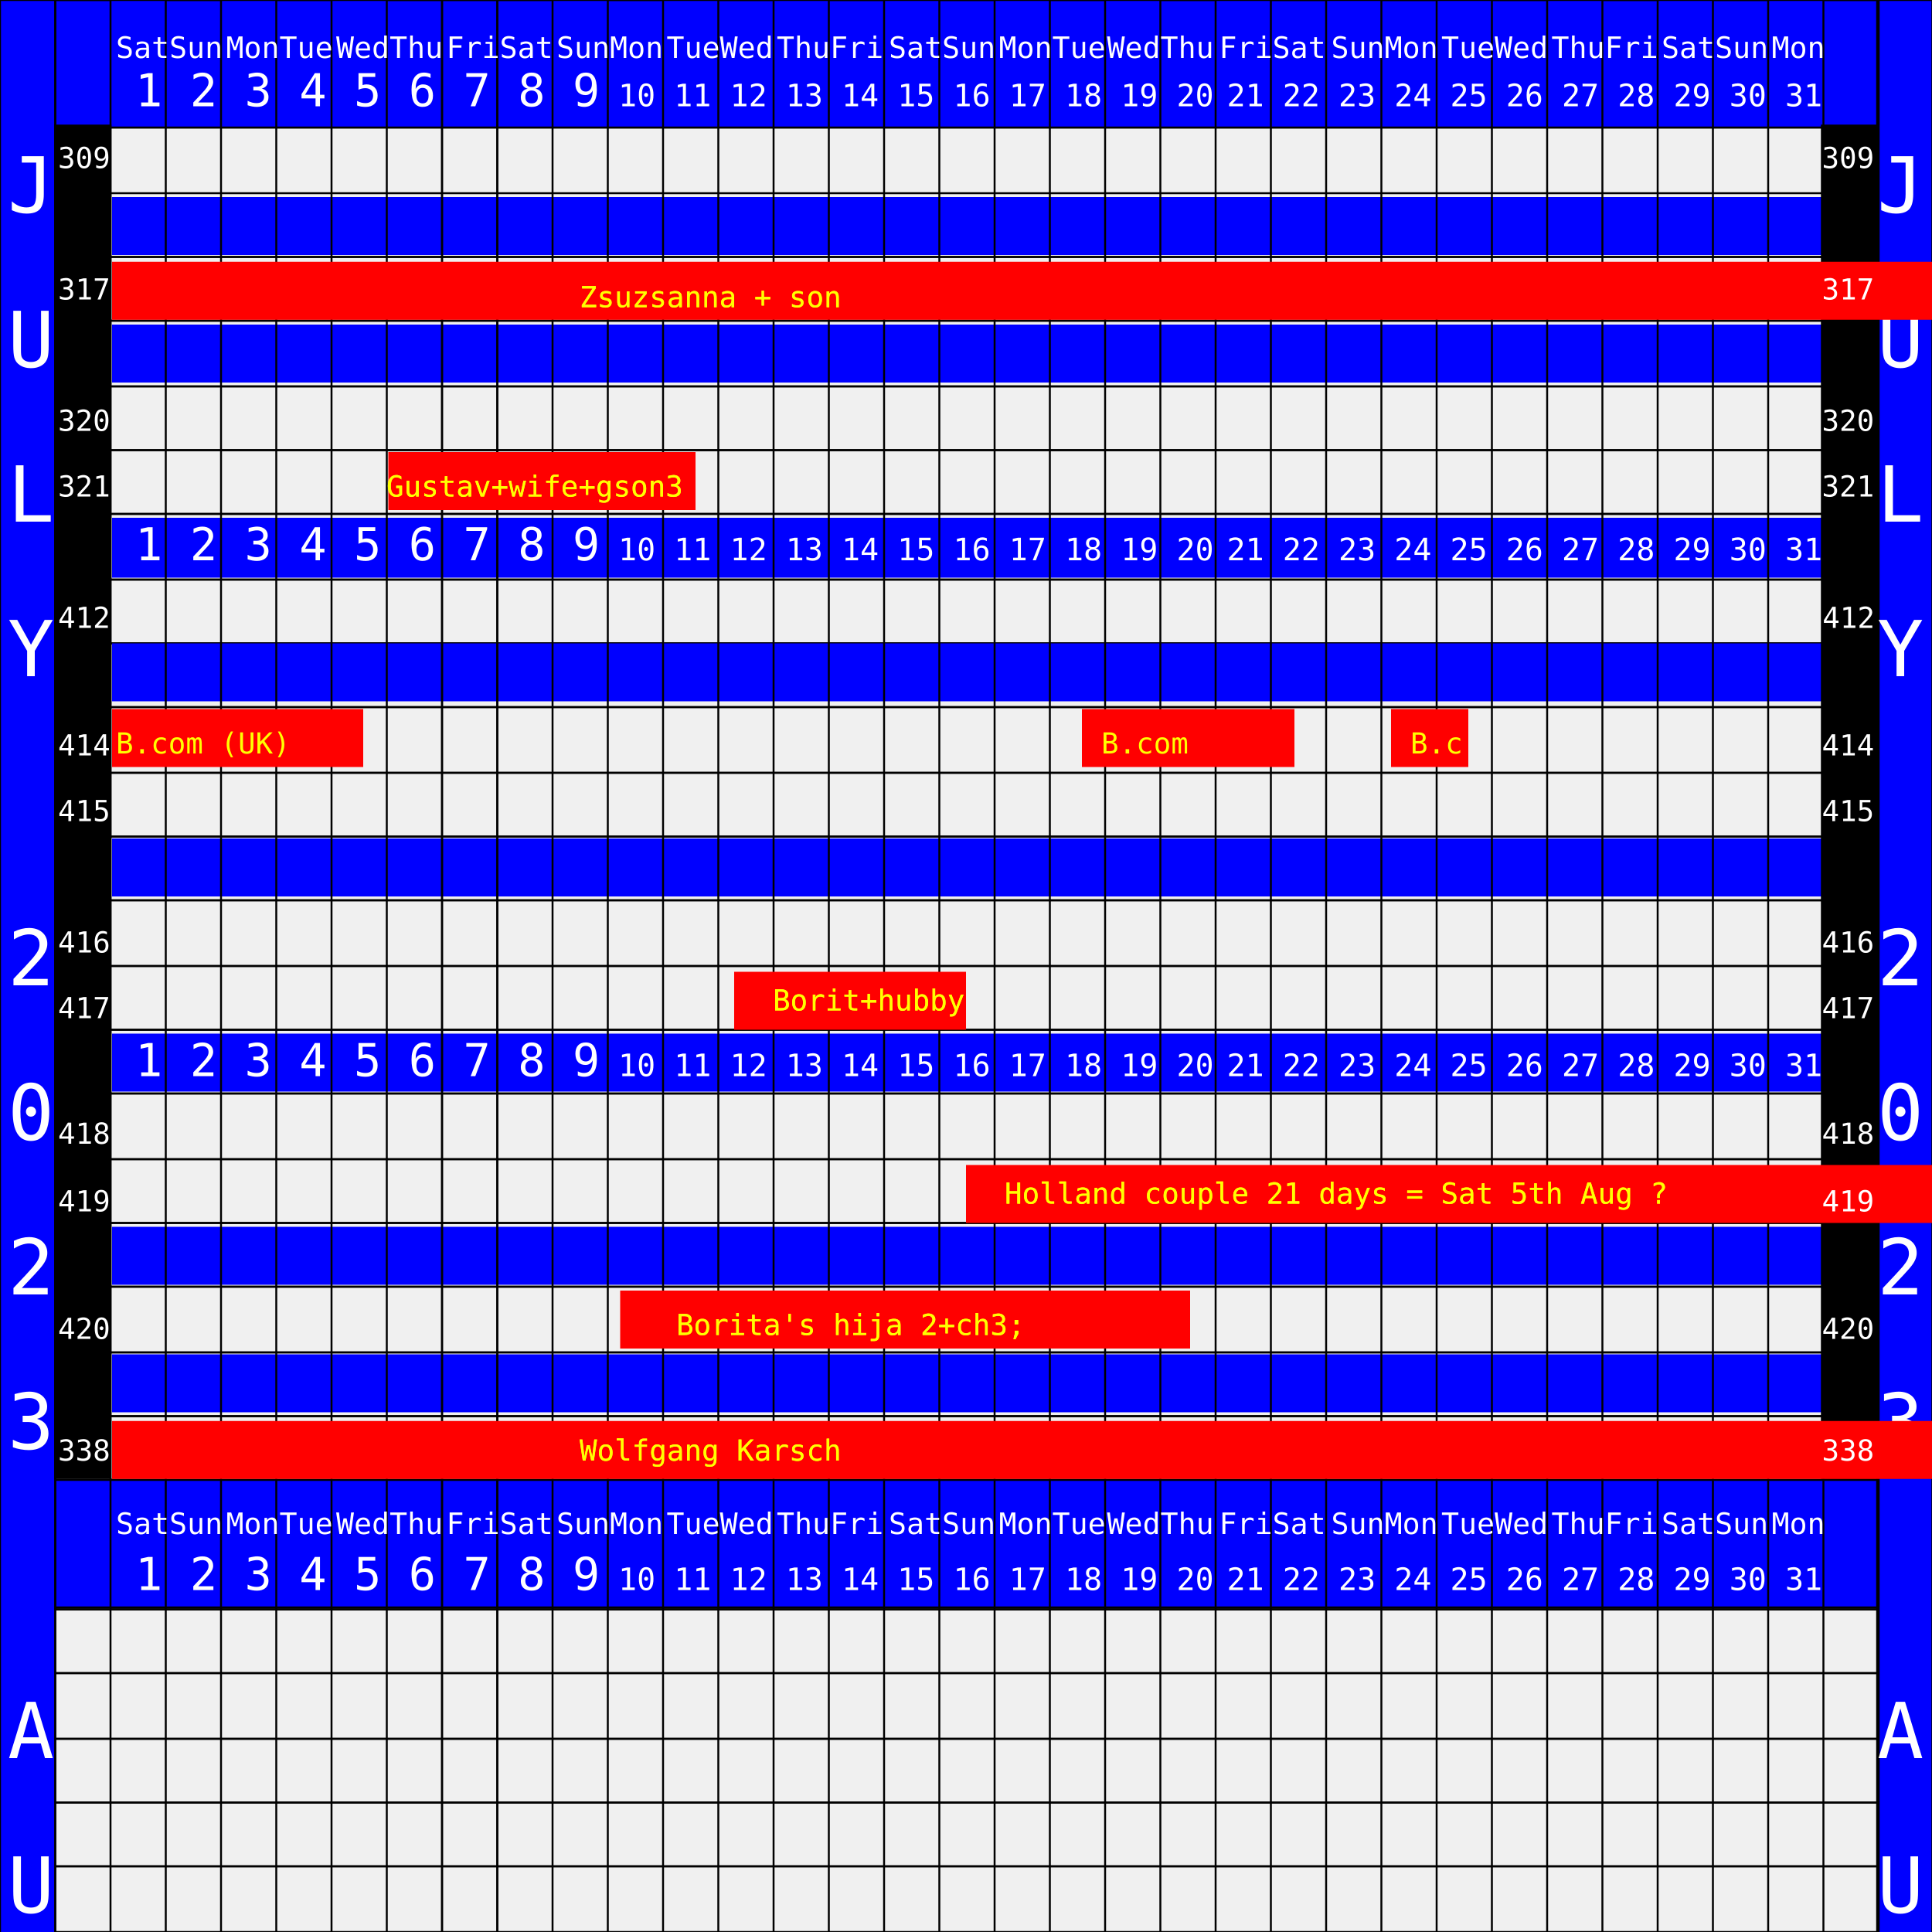
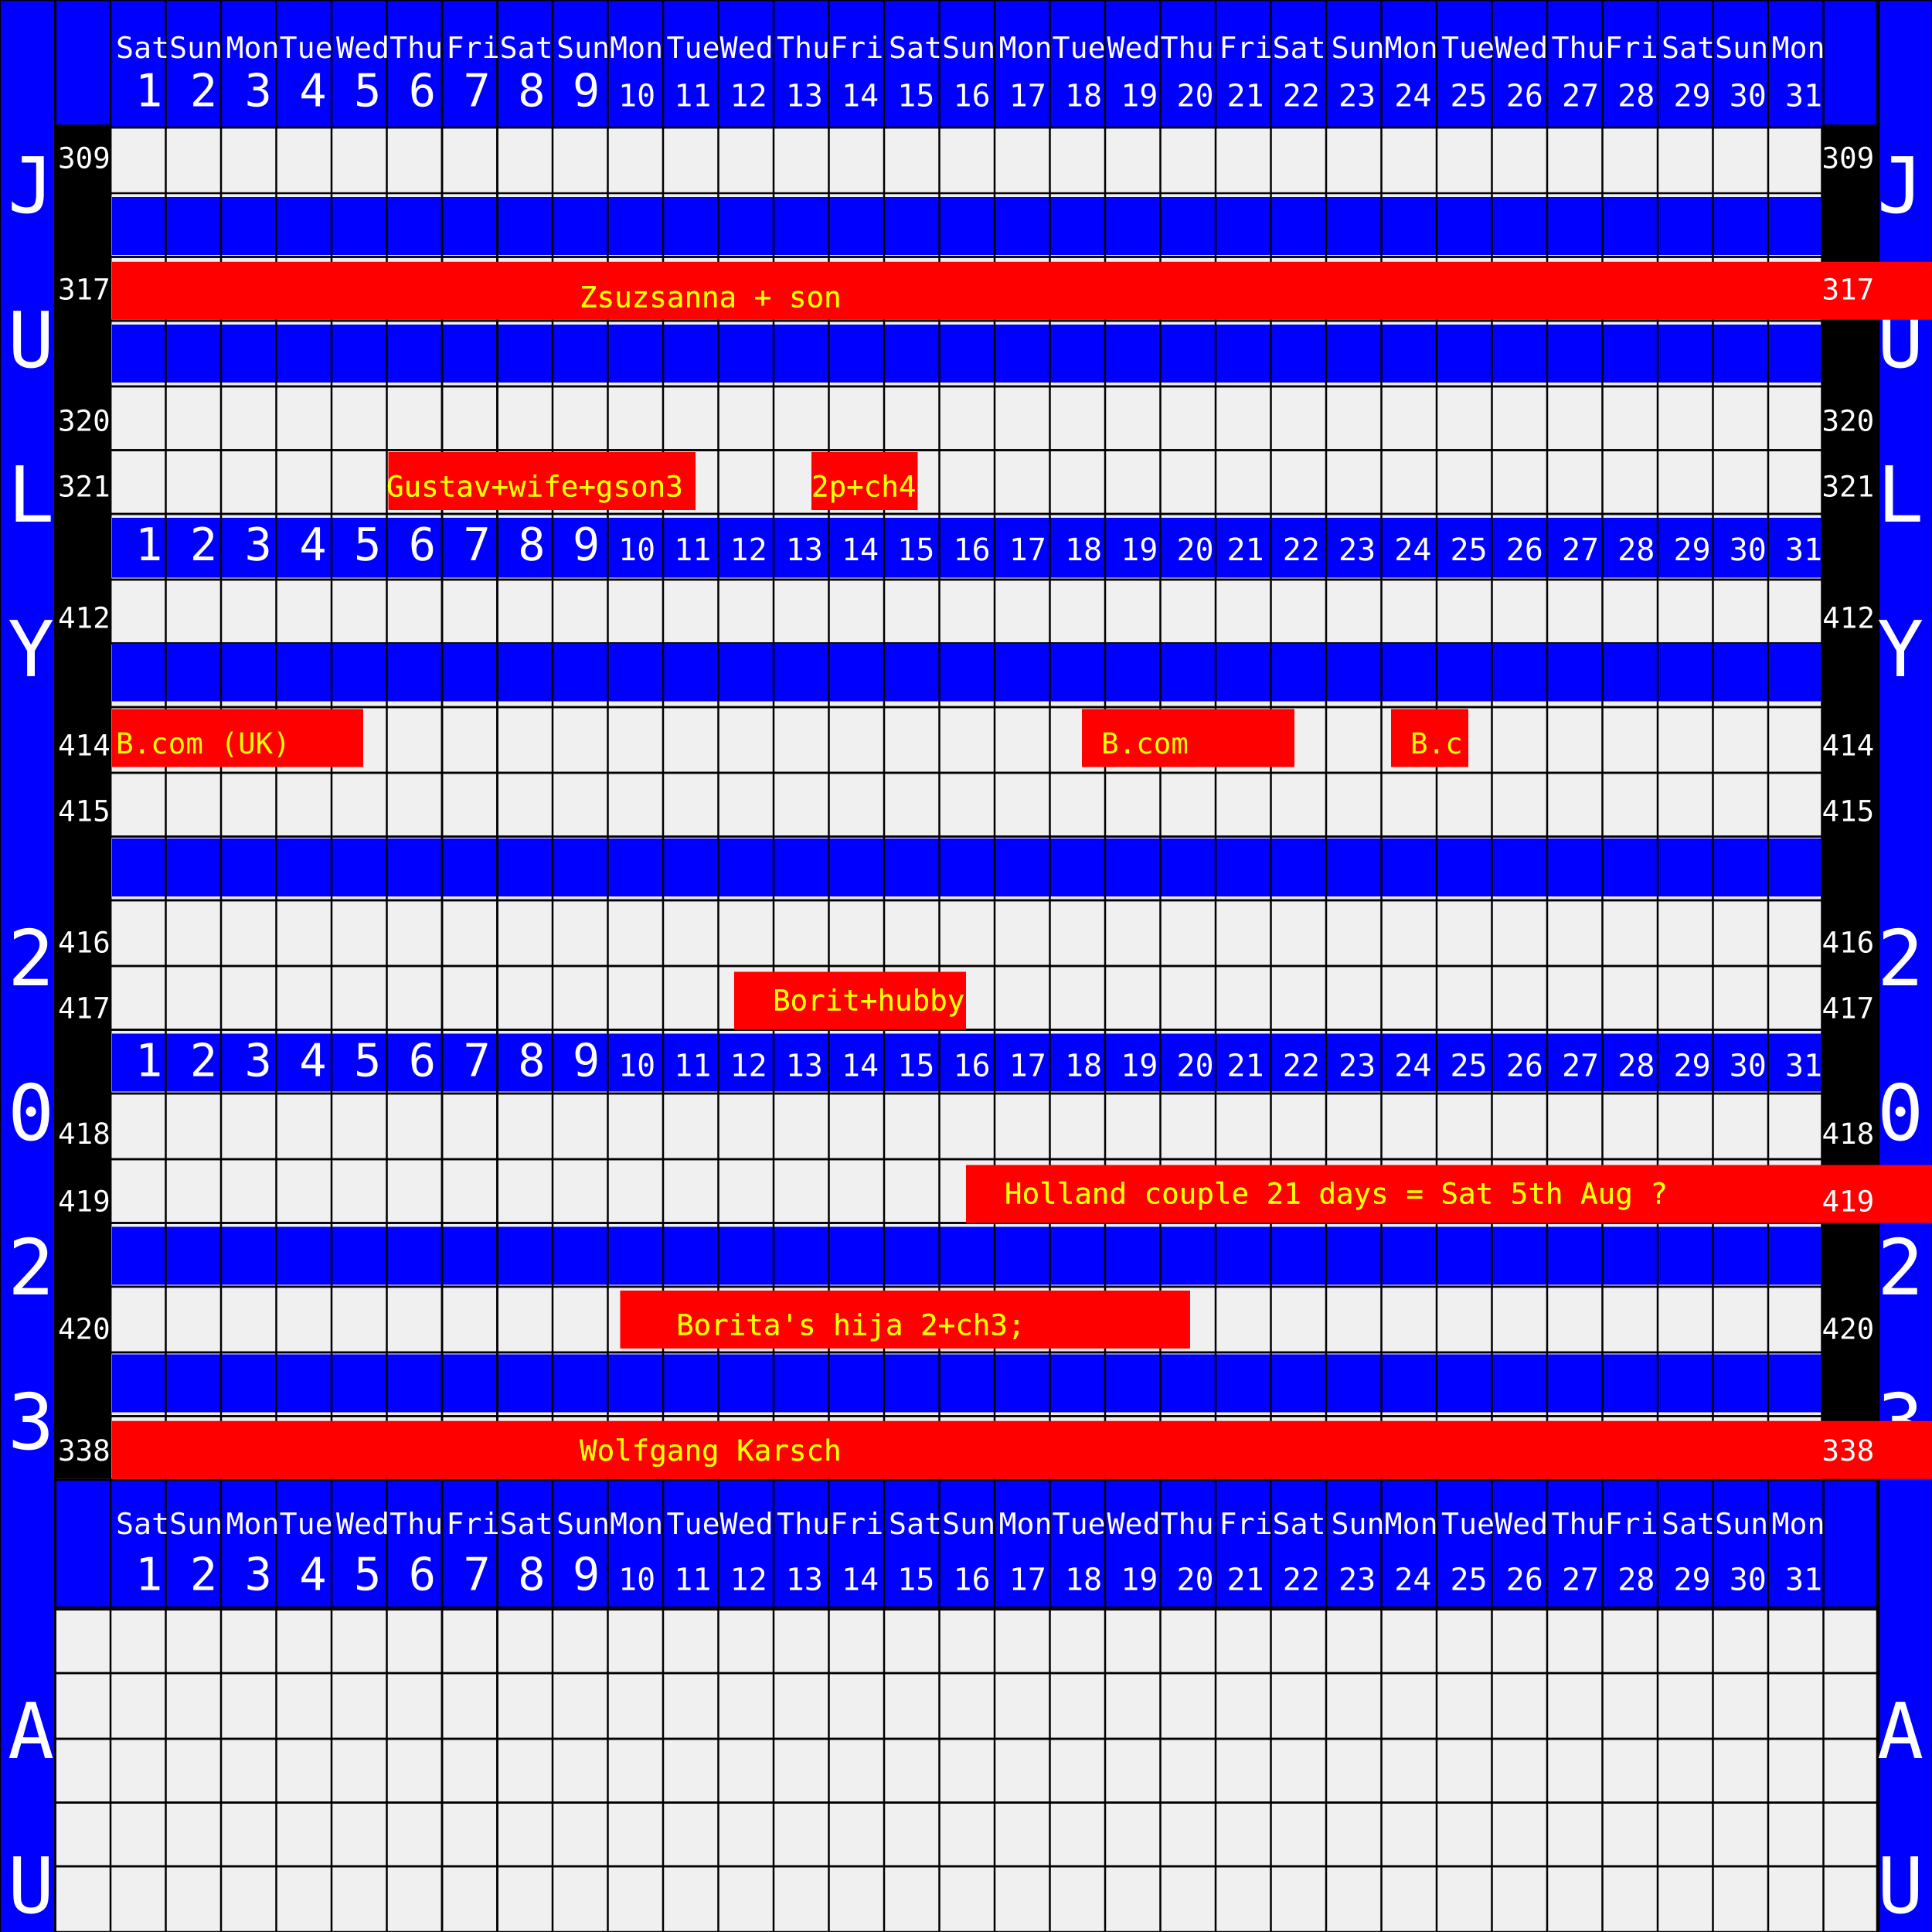
<svg xmlns="http://www.w3.org/2000/svg" width="100%" height="100%" position="absolute" top="0" left="0" viewBox="0 0 1000 1000" preserveAspectRatio="none">

/*  100  horizontals  */

<rect x="0" y="3.3%" width="1200%" height="10%" fill="none" stroke="black" />
  <rect x="0" y="6.6%" width="1200%" height="10%" fill="none" stroke="black" />
  <rect x="0" y="10.0%" width="1200%" height="10%" fill="none" stroke="black" />
  <rect x="0" y="13.3%" width="1200%" height="10%" fill="none" stroke="black" />
  <rect x="0" y="16.6%" width="1200%" height="10%" fill="none" stroke="black" />
  <rect x="0" y="20.0%" width="1200%" height="10%" fill="none" stroke="black" />
  <rect x="0" y="23.3%" width="1200%" height="10%" fill="none" stroke="black" />
  <rect x="0" y="26.6%" width="1200%" height="10%" fill="none" stroke="black" />
  <rect x="0" y="30.0%" width="1200%" height="10%" fill="none" stroke="black" />
  <rect x="0" y="33.3%" width="1200%" height="10%" fill="none" stroke="black" />
  <rect x="0" y="36.6%" width="1200%" height="10%" fill="none" stroke="black" />
  <rect x="0" y="40.0%" width="1200%" height="10%" fill="none" stroke="black" />
  <rect x="0" y="43.3%" width="1200%" height="10%" fill="none" stroke="black" />
  <rect x="0" y="46.6%" width="1200%" height="10%" fill="none" stroke="black" />
  <rect x="0" y="50.0%" width="1200%" height="10%" fill="none" stroke="black" />
  <rect x="0" y="53.3%" width="1200%" height="10%" fill="none" stroke="black" />
  <rect x="0" y="56.6%" width="1200%" height="10%" fill="none" stroke="black" />
  <rect x="0" y="60.0%" width="1200%" height="10%" fill="none" stroke="black" />
  <rect x="0" y="63.3%" width="1200%" height="10%" fill="none" stroke="black" />
  <rect x="0" y="66.6%" width="1200%" height="10%" fill="none" stroke="black" />
  <rect x="0" y="70.0%" width="1200%" height="10%" fill="none" stroke="black" />
  <rect x="0" y="73.3%" width="1200%" height="10%" fill="none" stroke="black" />
  <rect x="0" y="76.6%" width="1200%" height="10%" fill="none" stroke="black" />
  <rect x="0" y="80.0%" width="1200%" height="10%" fill="none" stroke="black" />
  <rect x="0" y="83.3%" width="1200%" height="10%" fill="none" stroke="black" />
  <rect x="0" y="86.6%" width="1200%" height="10%" fill="none" stroke="black" />
  <rect x="0" y="90.0%" width="1200%" height="10%" fill="none" stroke="black" />
  <rect x="0" y="93.3%" width="1200%" height="10%" fill="none" stroke="black" />
  <rect x="0" y="96.6%" width="1200%" height="10%" fill="none" stroke="black" />
  <rect x="0" y="0.00%" width="1200%" height="6.6%" fill="blue" stroke="black" />
  <rect x="0" y="76.6%" width="1200%" height="6.6%" fill="blue" stroke="black" />
  <rect x="5.8%" y="10.2%" width="1200%" height="3%" fill="blue" />
  <rect x="5.8%" y="16.8%" width="1200%" height="3%" fill="blue" />
  <rect x="5.8%" y="26.8%" width="1200%" height="3%" fill="blue" />
  <rect x="5.8%" y="26.9%" width="1200%" height="3%" fill="blue" />
  <rect x="5.8%" y="33.3%" width="1200%" height="3%" fill="blue" />
  <rect x="5.8%" y="43.4%" width="1200%" height="3%" fill="blue" />
  <rect x="5.8%" y="53.5%" width="1200%" height="3%" fill="blue" />
  <rect x="5.8%" y="63.5%" width="1200%" height="3%" fill="blue" />
  <rect x="5.8%" y="70.1%" width="1200%" height="3%" fill="blue" />



/*  57.2  verticals  */

<rect x="0.000%" y="0.0%" width="2.86%" height="1200%" fill="blue" stroke="black" />
  <rect x="2.860%" y="6.5%" width="2.86%" height="70.0%" fill="black" stroke="black" />
  <rect x="94.30%" y="6.5%" width="2.86%" height="70.0%" fill="black" stroke="black" />
  <rect x="97.16%" y="0.0%" width="2.86%" height="1200%" fill="blue" stroke="black" />
  <rect x="2.860%" y="0" width="2.86%" height="1200%" fill="none" stroke="black" />
  <rect x="8.580%" y="0" width="2.86%" height="1200%" fill="none" stroke="black" />
  <rect x="14.30%" y="0" width="2.86%" height="1200%" fill="none" stroke="black" />
  <rect x="20.02%" y="0" width="2.86%" height="1200%" fill="none" stroke="black" />
  <rect x="22.88%" y="0" width="2.86%" height="1200%" fill="none" stroke="black" />
  <rect x="25.74%" y="0" width="2.86%" height="1200%" fill="none" stroke="black" />
  <rect x="31.46%" y="0" width="2.86%" height="1200%" fill="none" stroke="black" />
  <rect x="37.18%" y="0" width="2.86%" height="1200%" fill="none" stroke="black" />
  <rect x="42.90%" y="0" width="2.86%" height="1200%" fill="none" stroke="black" />
  <rect x="48.62%" y="0" width="2.86%" height="1200%" fill="none" stroke="black" />
  <rect x="54.34%" y="0" width="2.86%" height="1200%" fill="none" stroke="black" />
  <rect x="60.06%" y="0" width="2.86%" height="1200%" fill="none" stroke="black" />
  <rect x="65.78%" y="0" width="2.86%" height="1200%" fill="none" stroke="black" />
  <rect x="71.50%" y="0" width="2.86%" height="1200%" fill="none" stroke="black" />
  <rect x="77.22%" y="0" width="2.86%" height="1200%" fill="none" stroke="black" />
  <rect x="82.94%" y="0" width="2.86%" height="1200%" fill="none" stroke="black" />
  <rect x="88.66%" y="0" width="2.86%" height="1200%" fill="none" stroke="black" />
  <rect x="94.38%" y="0" width="2.86%" height="1200%" fill="none" stroke="black" />
  <text font-family="Monospace" font-size="40" style="fill:white;">
    <tspan x="0.4%" y="11%">J</tspan>
    <tspan x="97.16%">J</tspan>
    <tspan x="0.4%" y="19%">U</tspan>
    <tspan x="97.16%">U</tspan>
    <tspan x="0.4%" y="27%">L</tspan>
    <tspan x="97.16%">L</tspan>
    <tspan x="0.4%" y="35%">Y</tspan>
    <tspan x="97.16%">Y</tspan>
    <tspan x="0.4%" y="51%">2</tspan>
    <tspan x="97.16%">2</tspan>
    <tspan x="0.4%" y="59%">0</tspan>
    <tspan x="97.16%">0</tspan>
    <tspan x="0.4%" y="67%">2</tspan>
    <tspan x="97.16%">2</tspan>
    <tspan x="0.4%" y="75%">3</tspan>
    <tspan x="97.16%">3</tspan>
    <tspan x="0.4%" y="91%">A</tspan>
    <tspan x="97.16%">A</tspan>
    <tspan x="0.4%" y="99%">U</tspan>
    <tspan x="97.16%">U</tspan>
  </text>


/*  red res strips  */
<rect x="5.8%" y="13.55%" width="100%" height="3%" fill="red" />
  <rect x="5.8%" y="36.7%" width="13%" height="3%" fill="red" />
  <rect x="56%" y="36.7%" width="11%" height="3%" fill="red" />
  <rect x="72%" y="36.7%" width="4%" height="3%" fill="red" />
  <rect x="38%" y="50.3%" width="12%" height="3%" fill="red" />
  <rect x="50%" y="60.3%" width="50%" height="3%" fill="red" />
  <rect x="20.1%" y="23.4%" width="15.9%" height="3%" fill="red" />
+   <rect x="42%" y="23.4%" width="5.5%" height="3%" fill="red" />
  <rect x="32.1%" y="66.8%" width="29.5%" height="3%" fill="red" />
  <rect x="5.8%" y="73.55%" width="100%" height="3%" fill="red" />

/*  white apt nos + yellow  res  text  */
<text font-family="Monospace" font-size="15" style="fill:white;">
    <tspan x="3%" y="8.7%">309</tspan>
    <tspan x="94.3%">309</tspan>
    <tspan x="3%" y="12.1%" />
    <tspan x="3%" y="15.5%">317</tspan>
    <tspan x="94.3%">317</tspan>
    <tspan x="30%" y="15.9%" fill="#ff0">Zsuzsanna + son</tspan>
    <tspan x="30%" y="15.9%" fill="#ff0">Zsuzsanna + son</tspan>
    <tspan x="3%" y="22.3%">320</tspan>
    <tspan x="94.3%">320</tspan>
    <tspan x="3%" y="25.7%">321</tspan>
    <tspan x="94.3%">321</tspan>
    <tspan x="20%" fill="#ff0">Gustav+wife+gson3</tspan>
    <tspan x="20%" fill="#ff0">Gustav+wife+gson3</tspan>
+     <tspan x="42%" fill="#ff0">2p+ch4</tspan>
+     <tspan x="42%" fill="#ff0">2p+ch4</tspan>
    <tspan x="3%" y="29.1%" fill="#ff0" />
    <tspan x="3%" y="32.5%">412</tspan>
    <tspan x="94.33%">412</tspan>
    <tspan x="3%" y="35.9%" />
    <tspan x="3%" y="39.1%">414</tspan>
    <tspan x="94.3%">414</tspan>
    <tspan x="6%" y="39%" fill="#ff0">B.com  (UK)</tspan>
    <tspan x="57%" y="39%" fill="#ff0">B.com</tspan>
    <tspan x="73%" y="39%" fill="#ff0">B.c</tspan>
    <tspan x="3%" y="42.5%">415</tspan>
    <tspan x="94.3%">415</tspan>
    <tspan x="3%" y="46.1%" />
    <tspan x="3%" y="49.3%">416</tspan>
    <tspan x="94.3%">416</tspan>
    <tspan x="3%" y="52.7%">417</tspan>
    <tspan x="94.3%">417</tspan>
    <tspan x="40%" y="52.3%" fill="#ff0">Borit+hubby</tspan>
    <tspan x="40%" y="52.3%" fill="#ff0">Borit+hubby</tspan>
    <tspan x="3%" y="59.2%">418</tspan>
    <tspan x="94.3%">418</tspan>
    <tspan x="3%" y="62.7%">419</tspan>
    <tspan x="94.3%">419</tspan>
    <tspan x="52%" y="62.3%" fill="#ff0">Holland couple  21 days = Sat 5th Aug ?</tspan>
    <tspan x="52%" y="62.3%" fill="#ff0">Holland couple  21 days = Sat 5th Aug ?</tspan>
    <tspan x="3%" y="69.3%">420</tspan>
    <tspan x="94.3%">420</tspan>
    <tspan x="35%" y="69.1%" fill="#ff0">Borita's hija 2+ch3;</tspan>
    <tspan x="35%" y="69.1%" fill="#ff0">Borita's hija 2+ch3;</tspan>
    <tspan x="3%" y="75.6%">338</tspan>
    <tspan x="94.3%">338</tspan>
    <tspan x="30%" y="75.6%" fill="#ff0">Wolfgang Karsch</tspan>
    <tspan x="30%" y="75.6%" fill="#ff0">Wolfgang Karsch</tspan>
  </text>


/*  DAYS  OF  THE  WEEK  +  1 to 31  */
<text font-family="Monospace" font-size="15.3" style="fill:white;">
    <tspan x="6.00%" y="3%">SatSun</tspan>
    <tspan x="6.00%" y="79.4%">SatSun</tspan>
    <tspan x="11.7%" y="3%">MonTue</tspan>
    <tspan x="11.7%" y="79.4%">MonTue</tspan>
    <tspan x="17.4%" y="3%">WedThu</tspan>
    <tspan x="17.4%" y="79.4%">WedThu</tspan>
    <tspan x="23.1%" y="3%">FriSat</tspan>
    <tspan x="23.1%" y="79.4%">FriSat</tspan>
    <tspan x="28.8%" y="3%">SunMon</tspan>
    <tspan x="28.8%" y="79.4%">SunMon</tspan>
    <tspan x="34.5%" y="3%">TueWed</tspan>
    <tspan x="34.5%" y="79.4%">TueWed</tspan>
    <tspan x="40.2%" y="3%">ThuFri</tspan>
    <tspan x="40.2%" y="79.4%">ThuFri</tspan>
    <tspan x="46.0%" y="3%">SatSun</tspan>
    <tspan x="46.0%" y="79.4%">SatSun</tspan>
    <tspan x="51.7%" y="3%">MonTue</tspan>
    <tspan x="51.7%" y="79.4%">MonTue</tspan>
    <tspan x="57.3%" y="3%">WedThu</tspan>
    <tspan x="57.3%" y="79.4%">WedThu</tspan>
    <tspan x="63.1%" y="3%">FriSat</tspan>
    <tspan x="63.1%" y="79.4%">FriSat</tspan>
    <tspan x="68.9%" y="3%">SunMon</tspan>
    <tspan x="68.9%" y="79.4%">SunMon</tspan>
    <tspan x="74.6%" y="3%">TueWed</tspan>
    <tspan x="74.6%" y="79.4%">TueWed</tspan>
    <tspan x="80.3%" y="3%">ThuFri</tspan>
    <tspan x="80.3%" y="79.4%">ThuFri</tspan>
    <tspan x="86.0%" y="3%">SatSun</tspan>
    <tspan x="86.0%" y="79.4%">SatSun</tspan>
    <tspan x="91.7%" y="3%">Mon</tspan>
    <tspan x="91.7%" y="79.4%">Mon</tspan>
  </text>
  <text font-family="Monospace" font-size="23.5" style="fill:white;">
    <tspan x="7.00%" y="5.5%">1 2 3 4 5 6 7 8 9</tspan>
    <tspan x="32.0%" y="5.5%" font-size="16">10 11 12 13 14 15 16 17 18 19 20</tspan>
    <tspan x="63.5%" y="5.5%" font-size="16">21 22 23 24 25 26 27 28 29 30 31</tspan>
  </text>
  <text font-family="Monospace" font-size="23.5" style="fill:white;">
    <tspan x="7.00%" y="29%">1 2 3 4 5 6 7 8 9</tspan>
    <tspan x="32.0%" y="29%" font-size="16">10 11 12 13 14 15 16 17 18 19 20</tspan>
    <tspan x="63.5%" y="29%" font-size="16">21 22 23 24 25 26 27 28 29 30 31</tspan>
  </text>
  <text font-family="Monospace" font-size="23.5" style="fill:white;">
    <tspan x="7.00%" y="55.7%">1 2 3 4 5 6 7 8 9</tspan>
    <tspan x="32.0%" y="55.7%" font-size="16">10 11 12 13 14 15 16 17 18 19 20</tspan>
    <tspan x="63.5%" y="55.7%" font-size="16">21 22 23 24 25 26 27 28 29 30 31</tspan>
  </text>
  <text font-family="Monospace" font-size="23.5" style="fill:white;">
    <tspan x="7.00%" y="82.3%">1 2 3 4 5 6 7 8 9</tspan>
    <tspan x="32.0%" y="82.30%" font-size="16">10 11 12 13 14 15 16 17 18 19 20</tspan>
    <tspan x="63.5%" y="82.30%" font-size="16">21 22 23 24 25 26 27 28 29 30 31</tspan>
  </text>
</svg>
